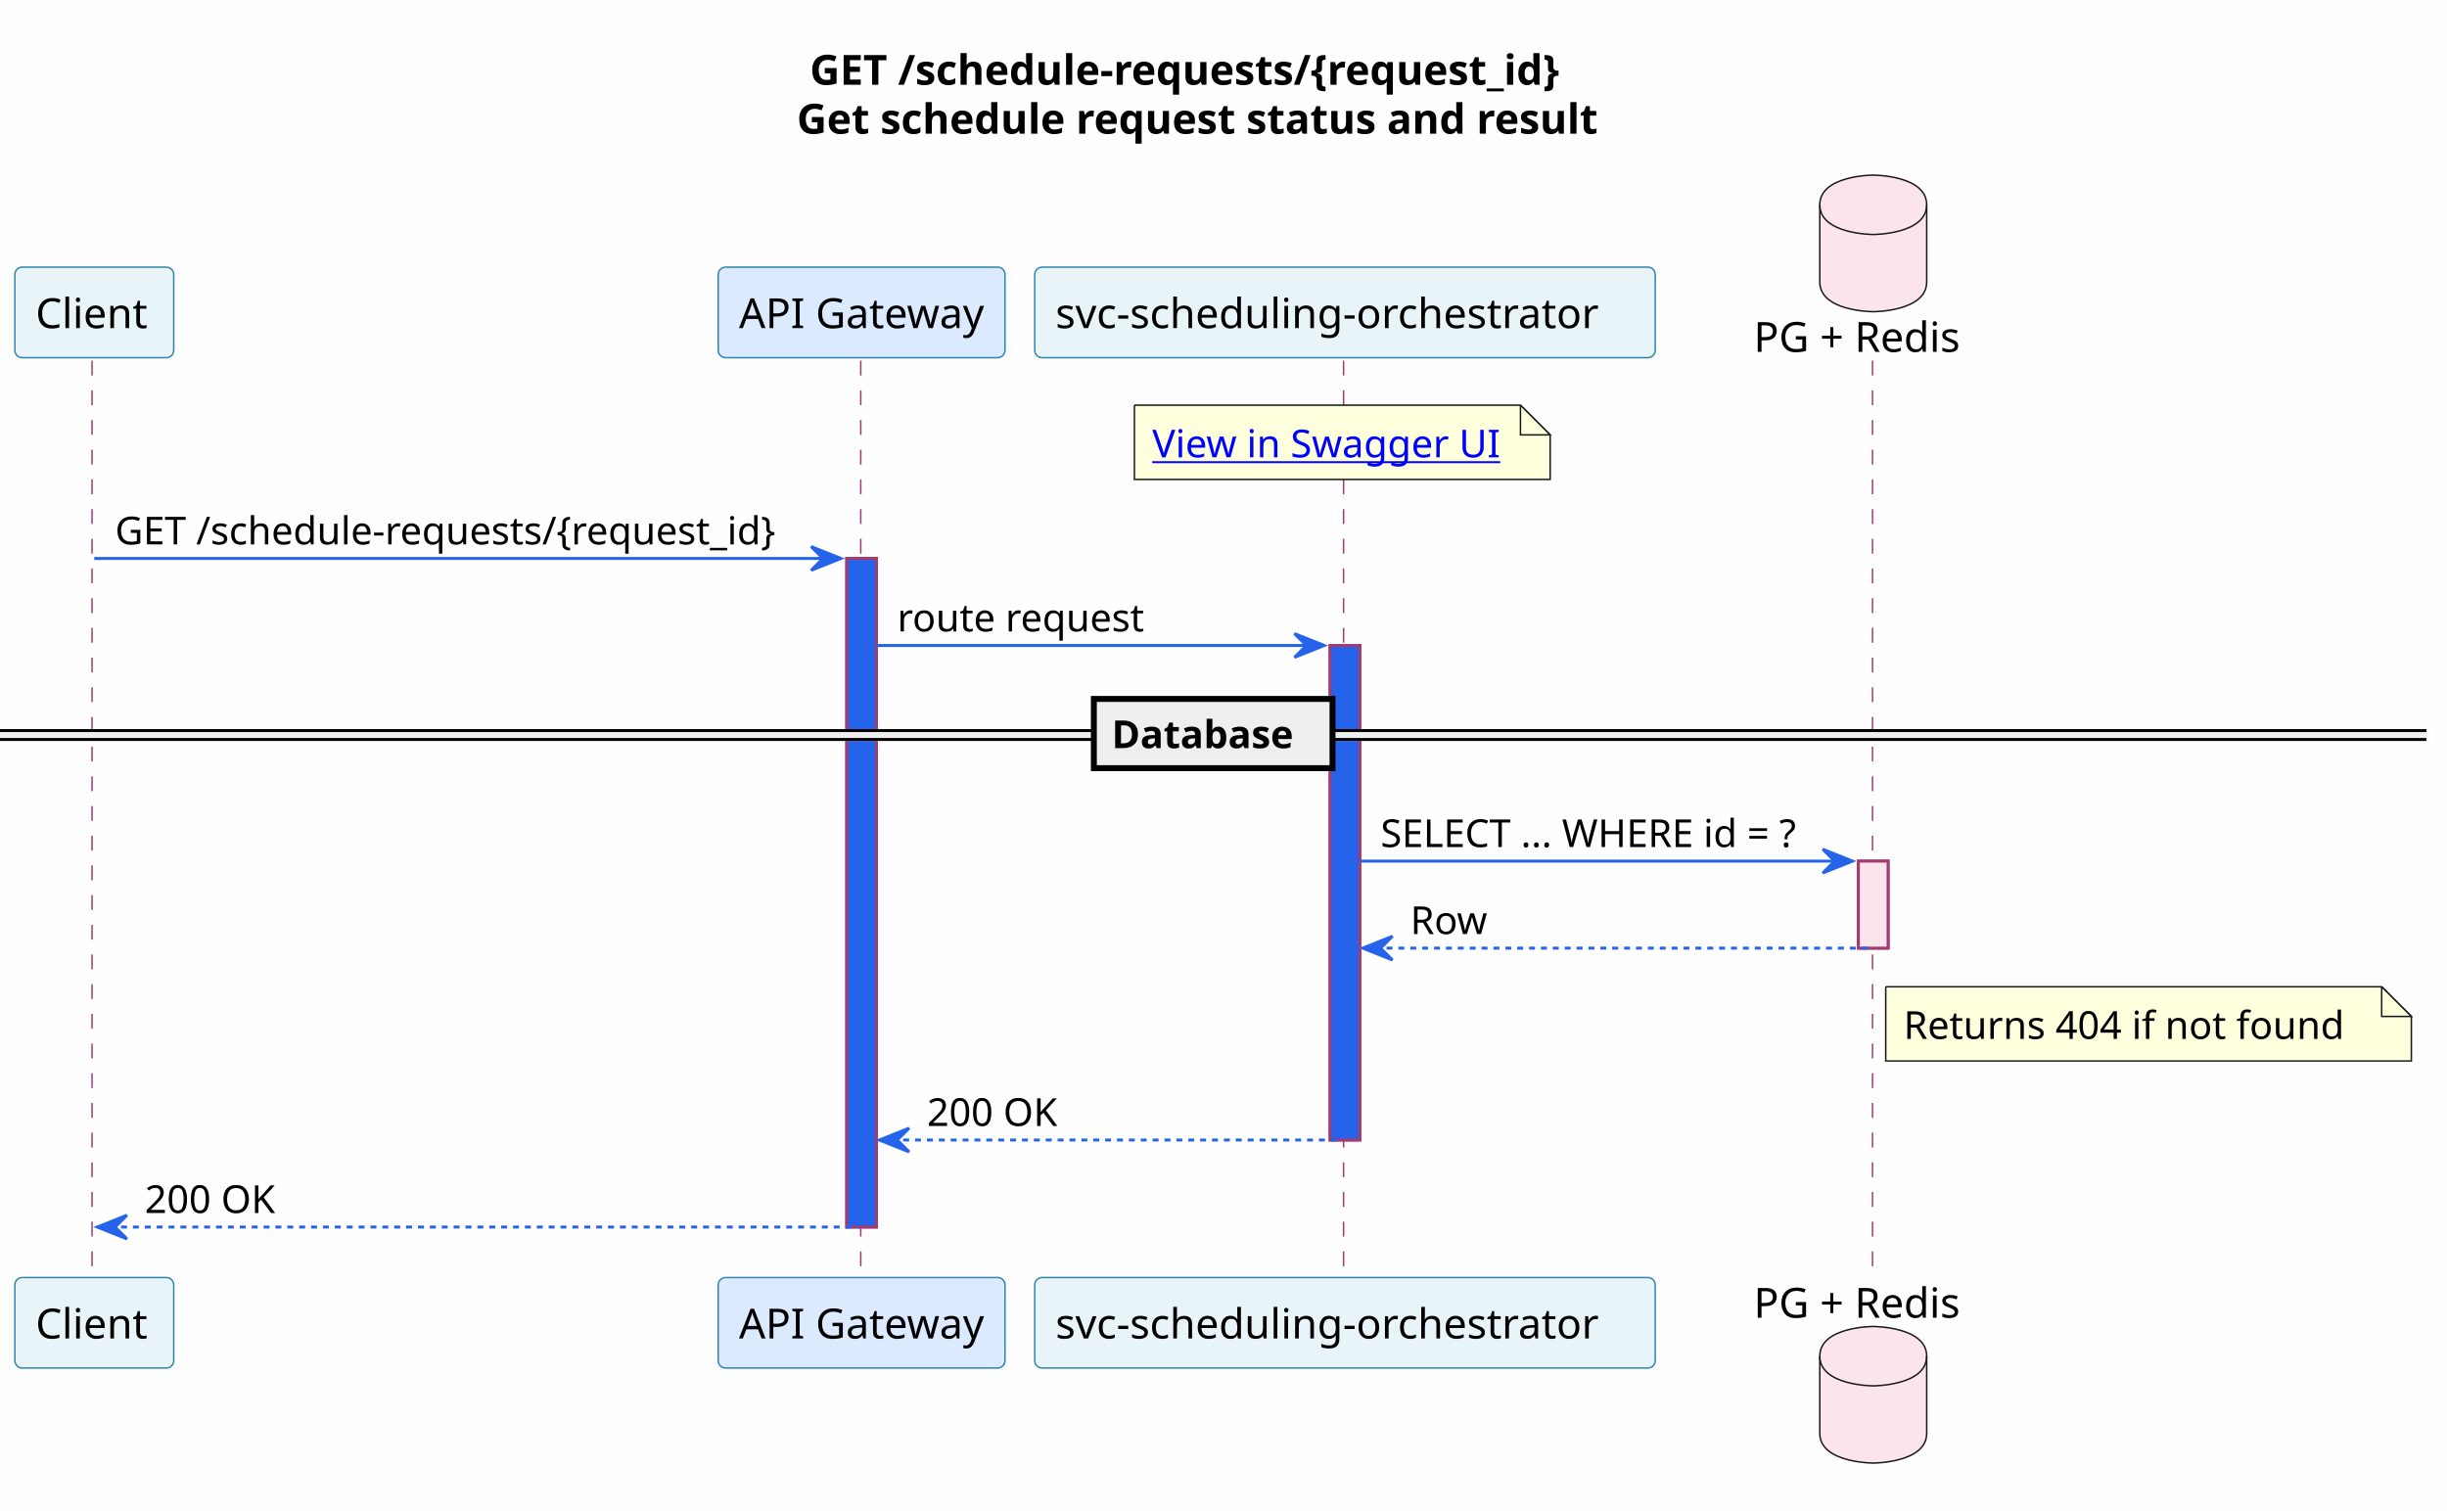
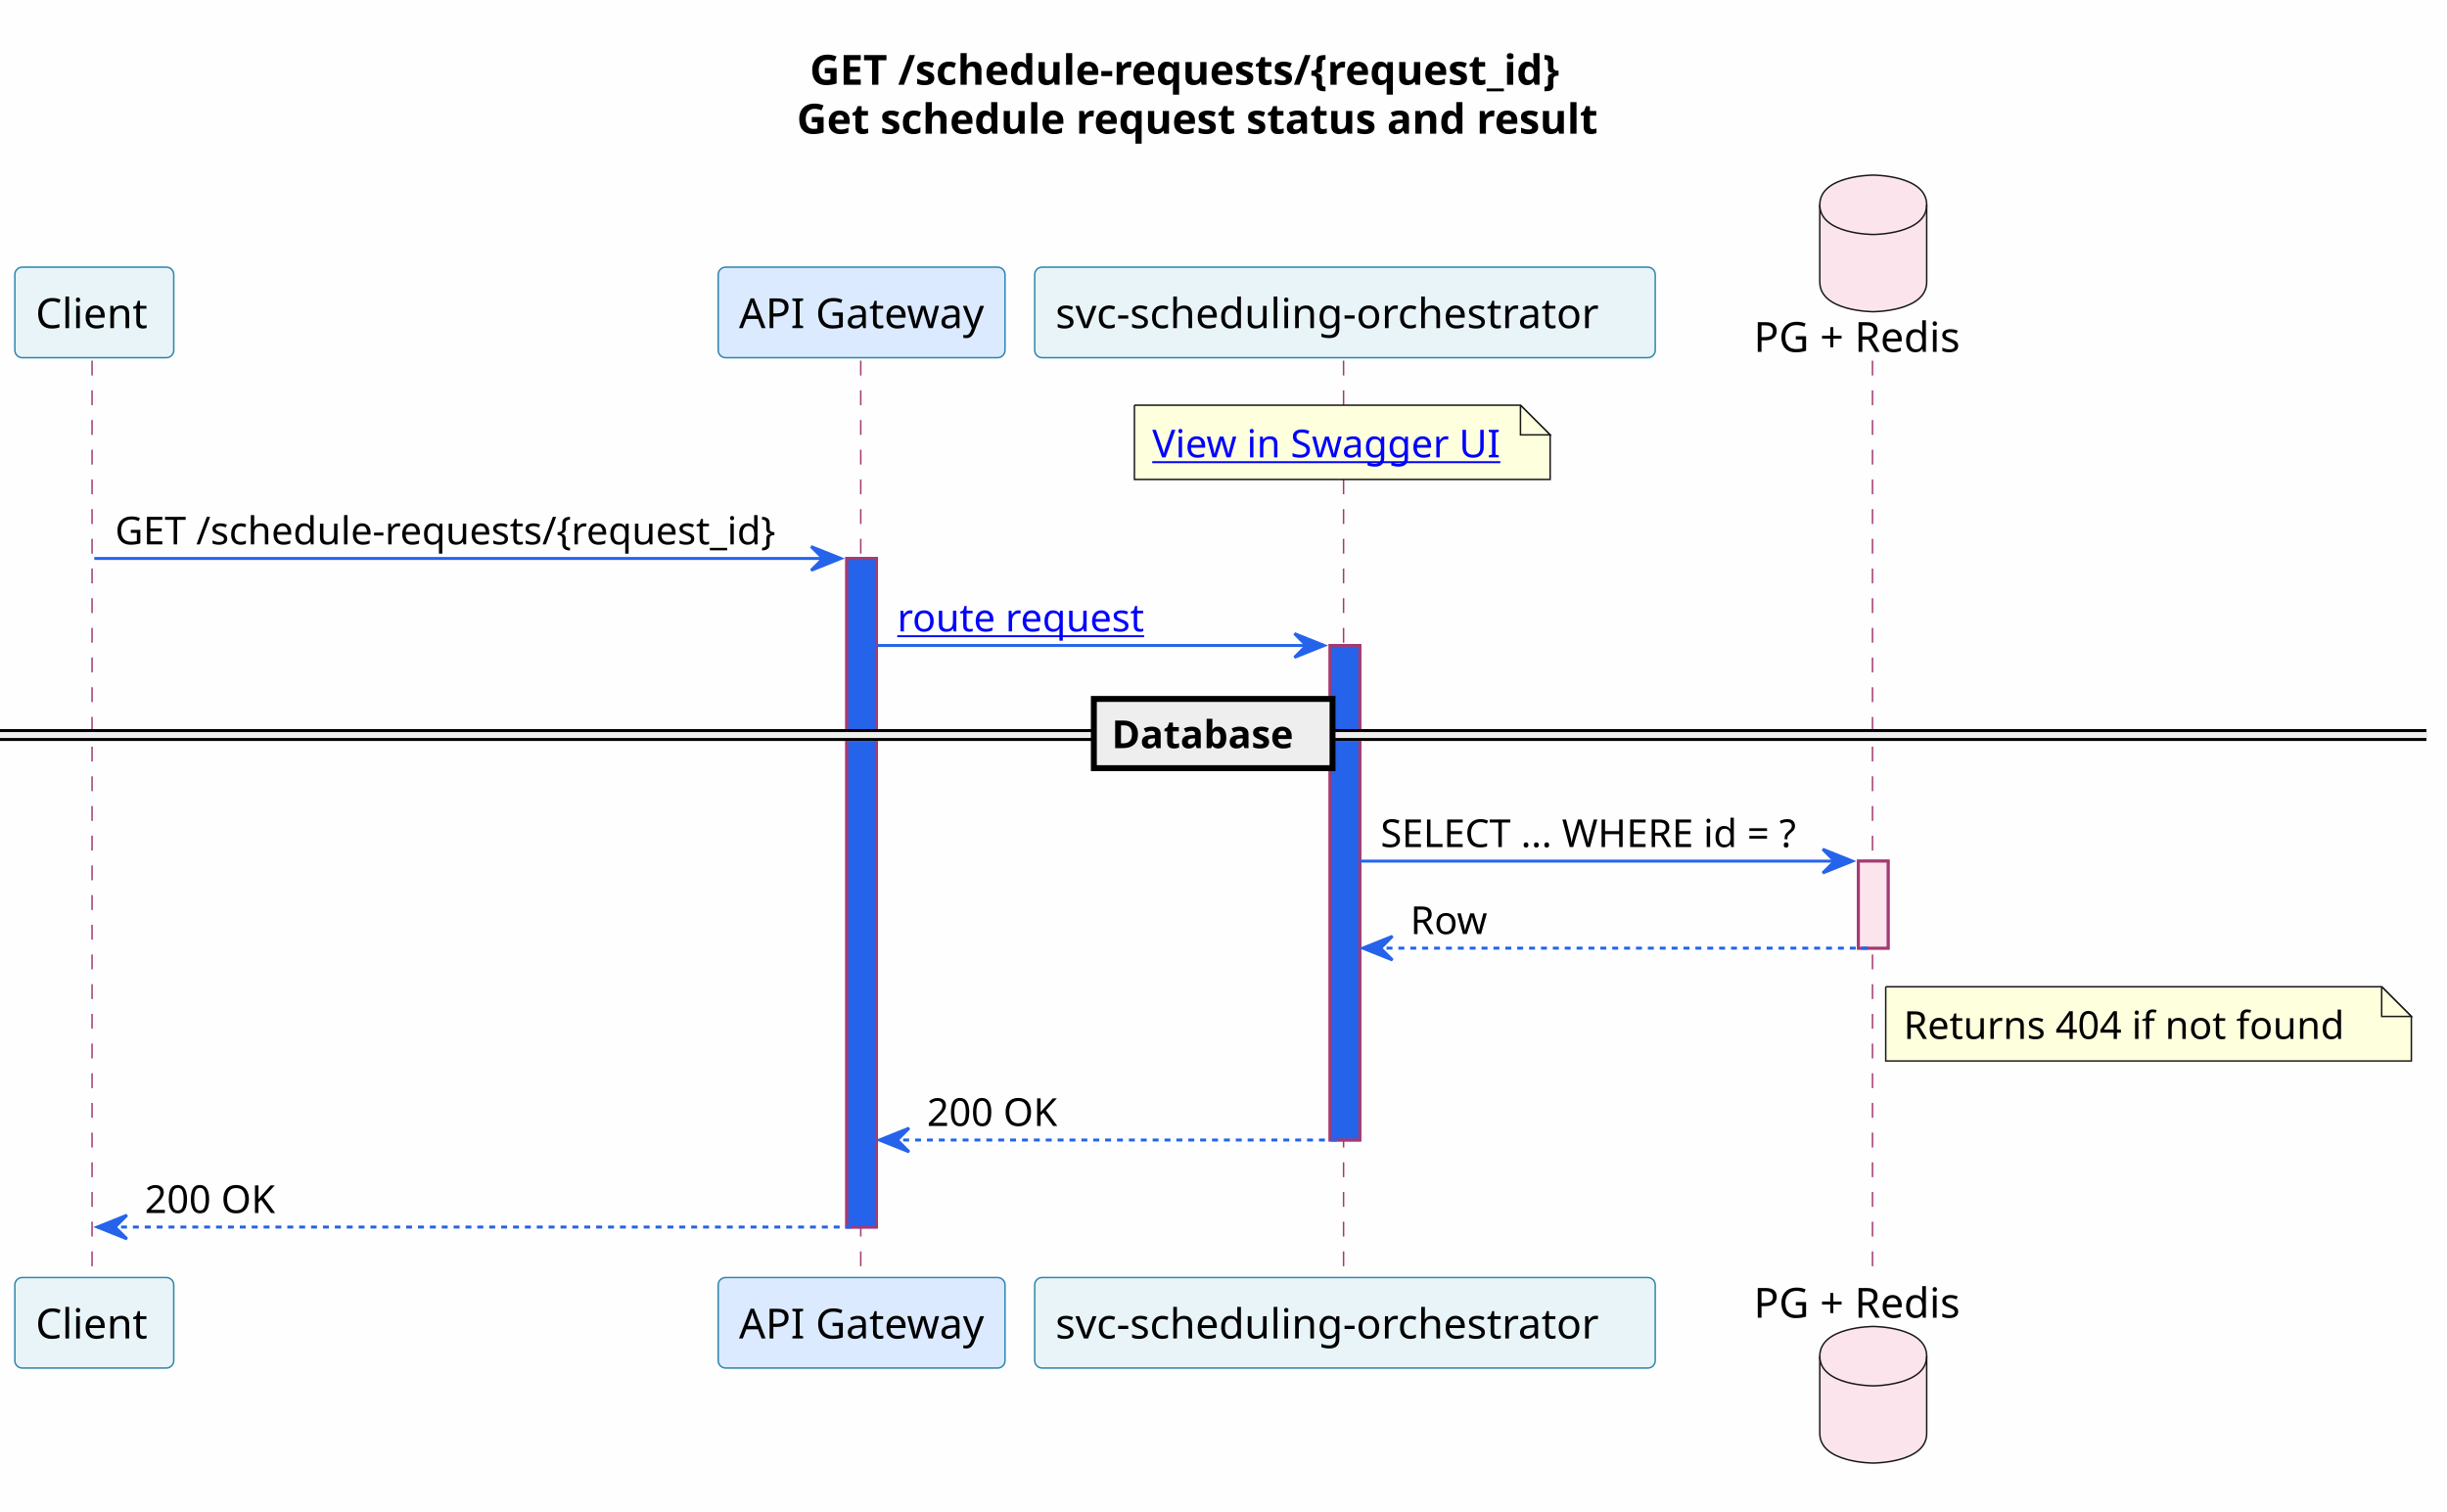
<svg xmlns="http://www.w3.org/2000/svg" xmlns:xlink="http://www.w3.org/1999/xlink" contentStyleType="text/css" data-diagram-type="SEQUENCE" height="509px" preserveAspectRatio="none" style="width:824px;height:509px;background:#FEFEFE;" version="1.1" viewBox="0 0 824 509" width="824px" zoomAndPan="magnify">
  <defs />
  <g>
    <rect fill="#FEFEFE" height="509" style="stroke:none;stroke-width:1;" width="824" x="0" y="0" />
    <text fill="#000000" font-family="Segoe UI" font-size="14" font-weight="bold" lengthAdjust="spacing" textLength="270.669" x="272.694" y="28.535">GET /schedule-requests/{request_id}</text>
    <text fill="#000000" font-family="Segoe UI" font-size="14" font-weight="bold" lengthAdjust="spacing" textLength="279.419" x="268.319" y="45.023">Get schedule request status and result</text>
    <g>
      <rect fill="#2563EB" height="225.174" style="stroke:#A23B72;stroke-width:1;" width="10" x="285.14" y="188.086" />
    </g>
    <g>
      <rect fill="#2563EB" height="166.553" style="stroke:#A23B72;stroke-width:1;" width="10" x="447.902" y="217.397" />
    </g>
    <g>
      <rect fill="#FCE4EC" height="29.311" style="stroke:#A23B72;stroke-width:1;" width="10" x="625.793" y="290.018" />
    </g>
    <g>
      <rect fill="#000000" fill-opacity="0" height="309.795" width="8" x="27.752" y="121.465" />
      <line style="stroke:#A23B72;stroke-width:0.5;stroke-dasharray:5,5;" x1="31" x2="31" y1="121.465" y2="431.26" />
    </g>
    <g>
      <rect fill="#000000" fill-opacity="0" height="309.795" width="8" x="286.14" y="121.465" />
      <line style="stroke:#A23B72;stroke-width:0.5;stroke-dasharray:5,5;" x1="289.851" x2="289.851" y1="121.465" y2="431.26" />
    </g>
    <g>
      <rect fill="#000000" fill-opacity="0" height="309.795" width="8" x="448.902" y="121.465" />
      <line style="stroke:#A23B72;stroke-width:0.5;stroke-dasharray:5,5;" x1="452.429" x2="452.429" y1="121.465" y2="431.26" />
    </g>
    <g>
      <rect fill="#000000" fill-opacity="0" height="309.795" width="8" x="626.793" y="121.465" />
      <line style="stroke:#A23B72;stroke-width:0.5;stroke-dasharray:5,5;" x1="630.547" x2="630.547" y1="121.465" y2="431.26" />
    </g>
    <g class="participant participant-head" data-participant="Client">
      <rect fill="#E8F4F8" height="30.488" rx="2.5" ry="2.5" style="stroke:#2E86AB;stroke-width:0.5;" width="53.505" x="5" y="89.977" />
      <text fill="#000000" font-family="Segoe UI" font-size="14" lengthAdjust="spacing" textLength="39.505" x="12" y="110.512">Client</text>
    </g>
    <g class="participant participant-tail" data-participant="Client">
      <rect fill="#E8F4F8" height="30.488" rx="2.5" ry="2.5" style="stroke:#2E86AB;stroke-width:0.5;" width="53.505" x="5" y="430.26" />
      <text fill="#000000" font-family="Segoe UI" font-size="14" lengthAdjust="spacing" textLength="39.505" x="12" y="450.795">Client</text>
    </g>
    <g class="participant participant-head" data-participant="GW">
      <rect fill="#DBEAFE" height="30.488" rx="2.5" ry="2.5" style="stroke:#2E86AB;stroke-width:0.5;" width="96.578" x="241.851" y="89.977" />
      <text fill="#000000" font-family="Segoe UI" font-size="14" lengthAdjust="spacing" textLength="82.578" x="248.851" y="110.512">API Gateway</text>
    </g>
    <g class="participant participant-tail" data-participant="GW">
      <rect fill="#DBEAFE" height="30.488" rx="2.5" ry="2.5" style="stroke:#2E86AB;stroke-width:0.5;" width="96.578" x="241.851" y="430.26" />
      <text fill="#000000" font-family="Segoe UI" font-size="14" lengthAdjust="spacing" textLength="82.578" x="248.851" y="450.795">API Gateway</text>
    </g>
    <g class="participant participant-head" data-participant="Svc">
      <a href="/microservices/svc-scheduling-orchestrator/" target="_top" title="/microservices/svc-scheduling-orchestrator/" xlink:actuate="onRequest" xlink:href="/microservices/svc-scheduling-orchestrator/" xlink:show="new" xlink:title="/microservices/svc-scheduling-orchestrator/" xlink:type="simple">
        <rect fill="#E8F4F8" height="30.488" rx="2.5" ry="2.5" style="stroke:#2E86AB;stroke-width:0.5;" width="208.947" x="348.429" y="89.977" />
        <text fill="#000000" font-family="Segoe UI" font-size="14" lengthAdjust="spacing" textLength="194.947" x="355.429" y="110.512">svc-scheduling-orchestrator</text>
      </a>
    </g>
    <g class="participant participant-tail" data-participant="Svc">
      <a href="/microservices/svc-scheduling-orchestrator/" target="_top" title="/microservices/svc-scheduling-orchestrator/" xlink:actuate="onRequest" xlink:href="/microservices/svc-scheduling-orchestrator/" xlink:show="new" xlink:title="/microservices/svc-scheduling-orchestrator/" xlink:type="simple">
        <rect fill="#E8F4F8" height="30.488" rx="2.5" ry="2.5" style="stroke:#2E86AB;stroke-width:0.5;" width="208.947" x="348.429" y="430.26" />
        <text fill="#000000" font-family="Segoe UI" font-size="14" lengthAdjust="spacing" textLength="194.947" x="355.429" y="450.795">svc-scheduling-orchestrator</text>
      </a>
    </g>
    <g class="participant participant-head" data-participant="DB">
      <text fill="#000000" font-family="Segoe UI" font-size="14" lengthAdjust="spacing" textLength="74.491" x="590.547" y="118.512">PG + Redis</text>
      <path d="M612.793,68.977 C612.793,58.977 630.793,58.977 630.793,58.977 C630.793,58.977 648.793,58.977 648.793,68.977 L648.793,94.977 C648.793,104.977 630.793,104.977 630.793,104.977 C630.793,104.977 612.793,104.977 612.793,94.977 L612.793,68.977" fill="#FCE4EC" style="stroke:#181818;stroke-width:0.5;" />
      <path d="M612.793,68.977 C612.793,78.977 630.793,78.977 630.793,78.977 C630.793,78.977 648.793,78.977 648.793,68.977" fill="none" style="stroke:#181818;stroke-width:0.5;" />
    </g>
    <g class="participant participant-tail" data-participant="DB">
      <text fill="#000000" font-family="Segoe UI" font-size="14" lengthAdjust="spacing" textLength="74.491" x="590.547" y="443.795">PG + Redis</text>
      <path d="M612.793,456.748 C612.793,446.748 630.793,446.748 630.793,446.748 C630.793,446.748 648.793,446.748 648.793,456.748 L648.793,482.748 C648.793,492.748 630.793,492.748 630.793,492.748 C630.793,492.748 612.793,492.748 612.793,482.748 L612.793,456.748" fill="#FCE4EC" style="stroke:#181818;stroke-width:0.5;" />
      <path d="M612.793,456.748 C612.793,466.748 630.793,466.748 630.793,466.748 C630.793,466.748 648.793,466.748 648.793,456.748" fill="none" style="stroke:#181818;stroke-width:0.5;" />
    </g>
    <g>
      <rect fill="#2563EB" height="225.174" style="stroke:#A23B72;stroke-width:1;" width="10" x="285.14" y="188.086" />
    </g>
    <g>
      <rect fill="#2563EB" height="166.553" style="stroke:#A23B72;stroke-width:1;" width="10" x="447.902" y="217.397" />
    </g>
    <g>
      <rect fill="#FCE4EC" height="29.311" style="stroke:#A23B72;stroke-width:1;" width="10" x="625.793" y="290.018" />
    </g>
    <path d="M382,136.465 L382,161.465 L522,161.465 L522,146.465 L512,136.465 L382,136.465" fill="#FEFFDD" style="stroke:#181818;stroke-width:0.5;" />
    <path d="M512,136.465 L512,146.465 L522,146.465 L512,136.465" fill="#FEFFDD" style="stroke:#181818;stroke-width:0.5;" />
    <a href="/services/api/svc-scheduling-orchestrator.html" target="_top" title="/services/api/svc-scheduling-orchestrator.html" xlink:actuate="onRequest" xlink:href="/services/api/svc-scheduling-orchestrator.html" xlink:show="new" xlink:title="/services/api/svc-scheduling-orchestrator.html" xlink:type="simple">
      <text fill="#0000FF" font-family="Segoe UI" font-size="13" lengthAdjust="spacing" text-decoration="underline" textLength="119.406" x="388" y="154.033">View in Swagger UI</text>
    </a>
    <g class="message" data-participant-1="Client" data-participant-2="GW">
      <polygon fill="#2563EB" points="273.14,184.086,283.14,188.086,273.14,192.086,277.14,188.086" style="stroke:#2563EB;stroke-width:1;" />
      <line style="stroke:#2563EB;stroke-width:1;" x1="31.752" x2="279.14" y1="188.086" y2="188.086" />
      <text fill="#000000" font-family="Segoe UI" font-size="13" lengthAdjust="spacing" textLength="234.387" x="38.752" y="183.344">GET /schedule-requests/{request_id}</text>
    </g>
    <g class="message" data-participant-1="GW" data-participant-2="Svc">
      <polygon fill="#2563EB" points="435.902,213.397,445.902,217.397,435.902,221.397,439.902,217.397" style="stroke:#2563EB;stroke-width:1;" />
      <line style="stroke:#2563EB;stroke-width:1;" x1="295.14" x2="441.902" y1="217.397" y2="217.397" />
-       <text fill="#000000" font-family="Segoe UI" font-size="13" lengthAdjust="spacing" textLength="85.135" x="302.14" y="212.654">route request</text>
+       <a href="/microservices/svc-scheduling-orchestrator/#get-schedule-requestsrequest_id-get-schedule-request-status-and-result" target="_top" title="/microservices/svc-scheduling-orchestrator/#get-schedule-requestsrequest_id-get-schedule-request-status-and-result" xlink:actuate="onRequest" xlink:href="/microservices/svc-scheduling-orchestrator/#get-schedule-requestsrequest_id-get-schedule-request-status-and-result" xlink:show="new" xlink:title="/microservices/svc-scheduling-orchestrator/#get-schedule-requestsrequest_id-get-schedule-request-status-and-result" xlink:type="simple">
+         <text fill="#0000FF" font-family="Segoe UI" font-size="13" lengthAdjust="spacing" text-decoration="underline" textLength="85.135" x="302.14" y="212.654">route request</text>
+       </a>
    </g>
    <rect fill="#EEEEEE" height="3" style="stroke:#EEEEEE;stroke-width:1;" width="817.057" x="0" y="246.052" />
    <line style="stroke:#000000;stroke-width:1;" x1="0" x2="817.057" y1="246.052" y2="246.052" />
    <line style="stroke:#000000;stroke-width:1;" x1="0" x2="817.057" y1="249.052" y2="249.052" />
    <rect fill="#EEEEEE" height="23.311" style="stroke:#000000;stroke-width:2;" width="80.371" x="368.343" y="235.397" />
    <text fill="#000000" font-family="Segoe UI" font-size="13" font-weight="bold" lengthAdjust="spacing" textLength="62.086" x="374.343" y="251.965">Database</text>
    <g class="message" data-participant-1="Svc" data-participant-2="DB">
      <polygon fill="#2563EB" points="613.793,286.018,623.793,290.018,613.793,294.018,617.793,290.018" style="stroke:#2563EB;stroke-width:1;" />
      <line style="stroke:#2563EB;stroke-width:1;" x1="457.902" x2="619.793" y1="290.018" y2="290.018" />
      <text fill="#000000" font-family="Segoe UI" font-size="13" lengthAdjust="spacing" textLength="148.891" x="464.902" y="285.275">SELECT ... WHERE id = ?</text>
    </g>
    <g class="message" data-participant-1="DB" data-participant-2="Svc">
      <polygon fill="#2563EB" points="468.902,315.328,458.902,319.328,468.902,323.328,464.902,319.328" style="stroke:#2563EB;stroke-width:1;" />
      <line style="stroke:#2563EB;stroke-width:1;stroke-dasharray:2,2;" x1="462.902" x2="629.793" y1="319.328" y2="319.328" />
      <text fill="#000000" font-family="Segoe UI" font-size="13" lengthAdjust="spacing" textLength="26.222" x="474.902" y="314.586">Row</text>
    </g>
    <path d="M635,332.328 L635,357.328 L812,357.328 L812,342.328 L802,332.328 L635,332.328" fill="#FEFFDD" style="stroke:#181818;stroke-width:0.5;" />
    <path d="M802,332.328 L802,342.328 L812,342.328 L802,332.328" fill="#FEFFDD" style="stroke:#181818;stroke-width:0.5;" />
    <text fill="#000000" font-family="Segoe UI" font-size="13" lengthAdjust="spacing" textLength="156.057" x="641" y="349.897">Returns 404 if not found</text>
    <g class="message" data-participant-1="Svc" data-participant-2="GW">
      <polygon fill="#2563EB" points="306.14,379.949,296.14,383.949,306.14,387.949,302.14,383.949" style="stroke:#2563EB;stroke-width:1;" />
      <line style="stroke:#2563EB;stroke-width:1;stroke-dasharray:2,2;" x1="300.14" x2="451.902" y1="383.949" y2="383.949" />
      <text fill="#000000" font-family="Segoe UI" font-size="13" lengthAdjust="spacing" textLength="47.36" x="312.14" y="379.207">200 OK</text>
    </g>
    <g class="message" data-participant-1="GW" data-participant-2="Client">
      <polygon fill="#2563EB" points="42.752,409.26,32.752,413.26,42.752,417.26,38.752,413.26" style="stroke:#2563EB;stroke-width:1;" />
      <line style="stroke:#2563EB;stroke-width:1;stroke-dasharray:2,2;" x1="36.752" x2="289.14" y1="413.26" y2="413.26" />
      <text fill="#000000" font-family="Segoe UI" font-size="13" lengthAdjust="spacing" textLength="47.36" x="48.752" y="408.518">200 OK</text>
    </g>
  </g>
</svg>
